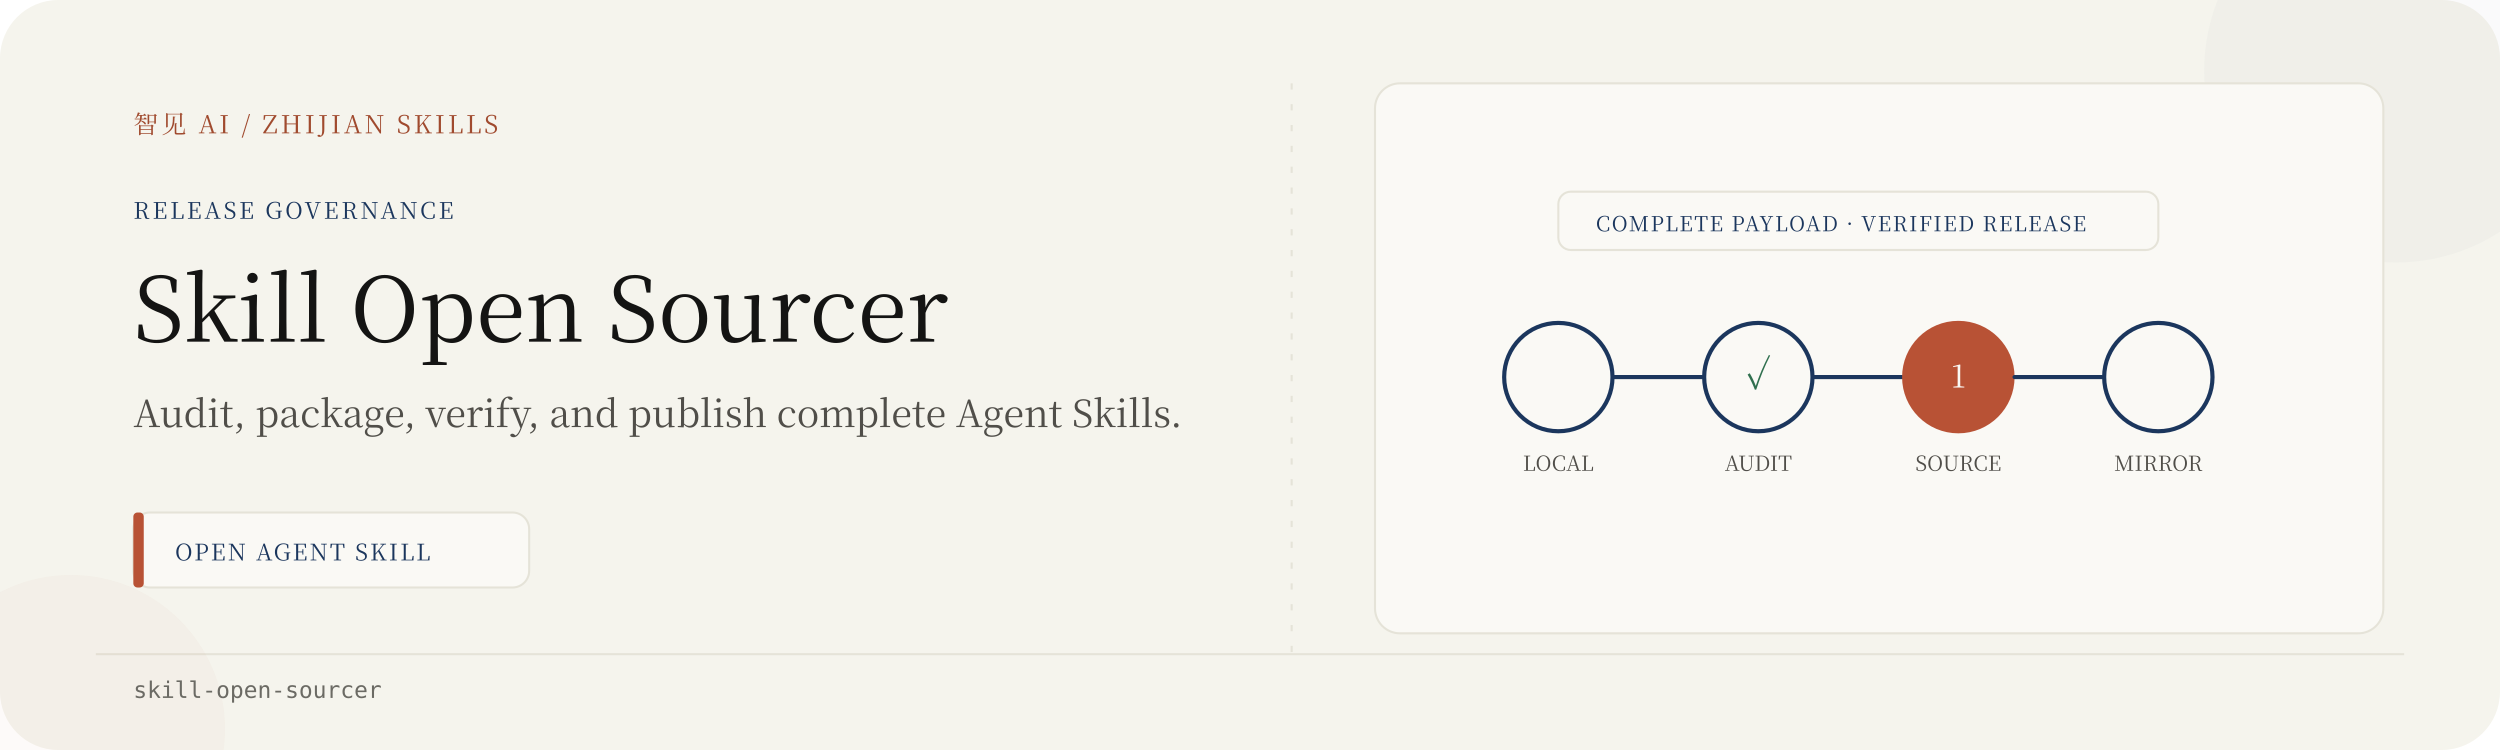
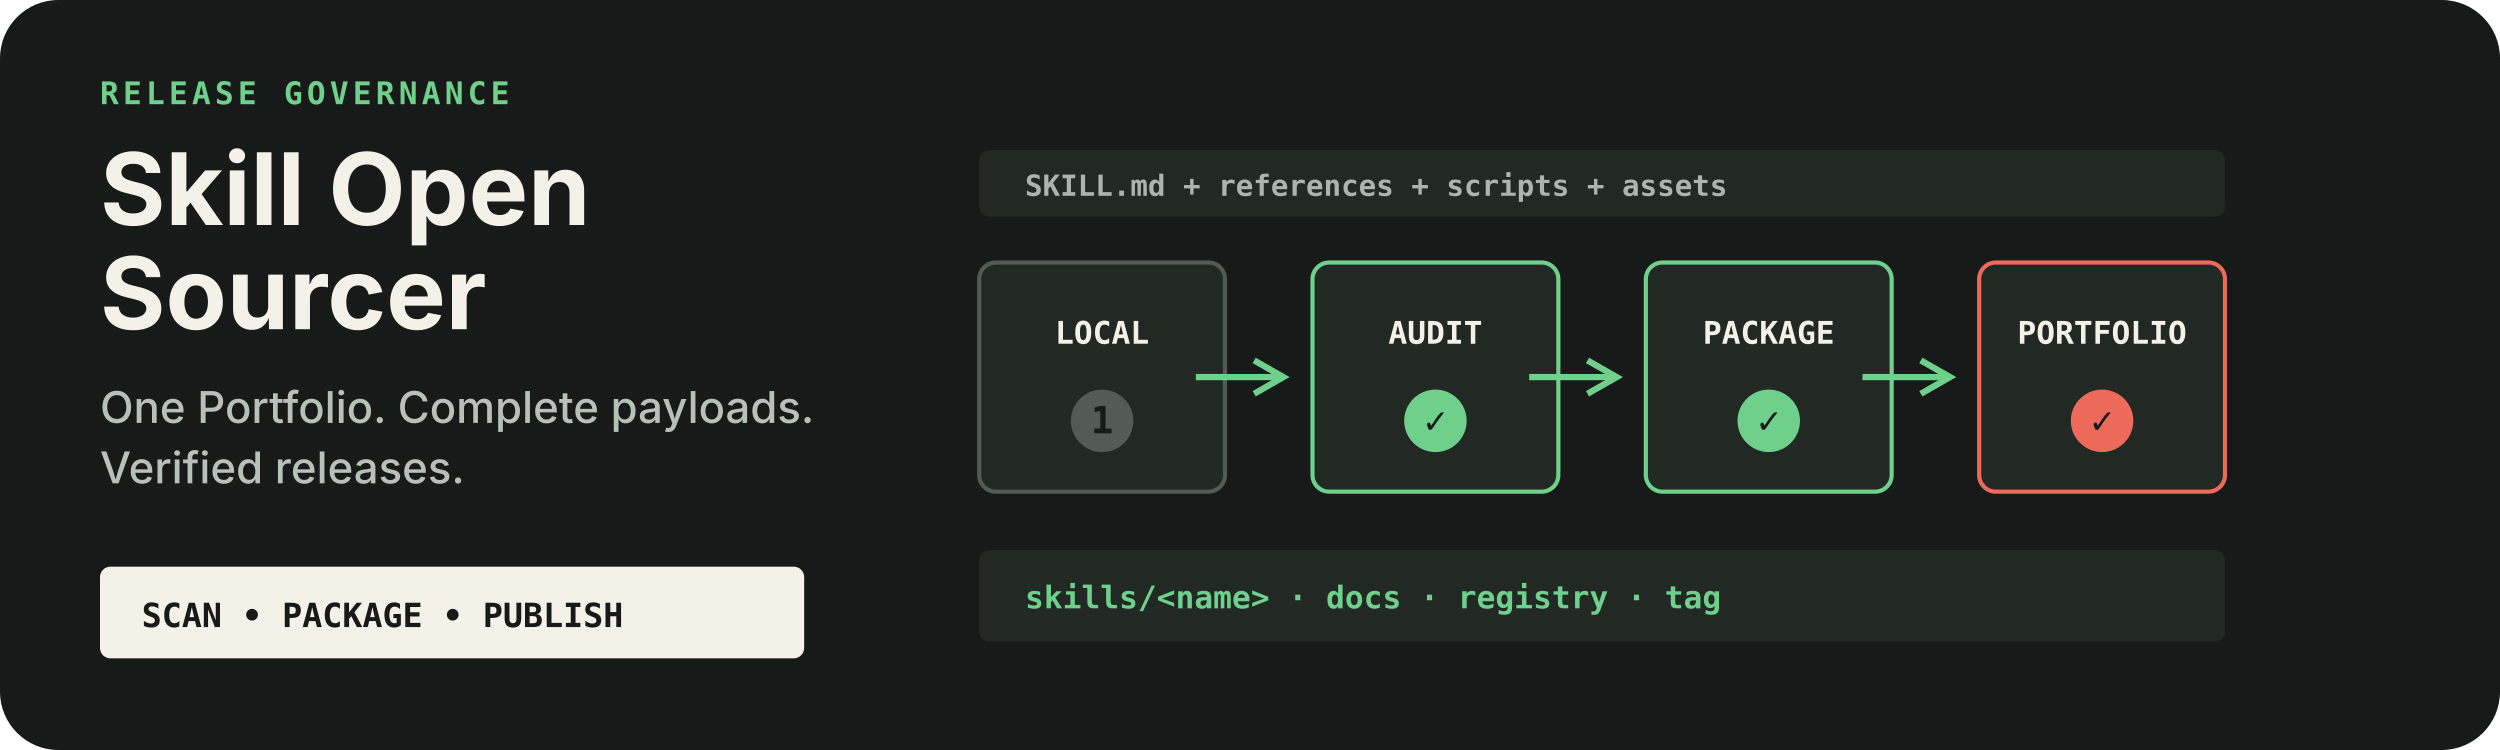
- <svg xmlns="http://www.w3.org/2000/svg" viewBox="0 0 1200 360" role="img" aria-labelledby="title desc">
-   <rect width="1200" height="360" rx="28" fill="#F5F4ED" />
-   <path d="M46 314 H1154" stroke="#E5E3D8" stroke-width="1" />
-   <path d="M620 40 V320" stroke="#E5E3D8" stroke-width="1" stroke-dasharray="3 7" />
-   <circle cx="1150" cy="34" r="92" fill="#1B365D" opacity="0.025" />
-   <circle cx="34" cy="350" r="74" fill="#B85235" opacity="0.035" />
-   <text x="64" y="64" fill="#A04A2E" font-family="'Source Han Serif SC VF','Source Han Serif SC','Noto Serif CJK SC','Songti SC',STSong,SimSun,Georgia,serif" font-size="12" font-weight="500" letter-spacing="1.4">智见 AI  /  ZHIJIAN SKILLS</text>
-   <text x="64" y="105" fill="#1B365D" font-family="'Source Han Serif SC VF','Source Han Serif SC','Noto Serif CJK SC','Songti SC',STSong,SimSun,Georgia,serif" font-size="11" font-weight="500" letter-spacing="1.3">RELEASE GOVERNANCE</text>
-   <text x="64" y="164" fill="#141413" font-family="'Source Han Serif SC VF','Source Han Serif SC','Noto Serif CJK SC','Songti SC',STSong,SimSun,Georgia,serif" font-size="43" font-weight="500">Skill Open Sourcer</text>
-   <text x="64" y="205" fill="#504E49" font-family="'Source Han Serif SC VF','Source Han Serif SC','Noto Serif CJK SC','Songti SC',STSong,SimSun,Georgia,serif" font-size="18" font-weight="400">Audit, package, verify, and publish complete Agent Skills.</text>
-   <rect x="64" y="246" width="190" height="36" rx="8" fill="#FAF9F5" stroke="#E5E3D8" stroke-width="1" />
-   <rect x="64" y="246" width="5" height="36" rx="2" fill="#B85235" stroke="none" stroke-width="1" />
-   <text x="84" y="269" fill="#1B365D" font-family="'Source Han Serif SC VF','Source Han Serif SC','Noto Serif CJK SC','Songti SC',STSong,SimSun,Georgia,serif" font-size="11" font-weight="500" letter-spacing="1">OPEN AGENT SKILL</text>
-   <text x="64" y="335" fill="#6B6A64" font-family="'SF Mono','JetBrains Mono',Menlo,Consolas,monospace" font-size="11" font-weight="400">skill-open-sourcer</text>
-   <rect x="660" y="40" width="484" height="264" rx="12" fill="#FAF9F5" stroke="#E5E3D8" stroke-width="1" />
-   <rect x="748" y="92" width="288" height="28" rx="6" fill="#FAF9F5" stroke="#E5E3D8" stroke-width="1" />
-   <text x="766" y="111" fill="#1B365D" font-family="'Source Han Serif SC VF','Source Han Serif SC','Noto Serif CJK SC','Songti SC',STSong,SimSun,Georgia,serif" font-size="10" font-weight="500" letter-spacing=".7">COMPLETE PAYLOAD  ·  VERIFIED RELEASE</text>
-   <circle cx="748" cy="181" r="26" fill="#FAF9F5" stroke="#1B365D" stroke-width="2" />
-   <text x="748" y="226" fill="#504E49" font-family="'Source Han Serif SC VF','Source Han Serif SC','Noto Serif CJK SC','Songti SC',STSong,SimSun,Georgia,serif" font-size="10" font-weight="500" text-anchor="middle">LOCAL</text>
-   <line x1="775" y1="181" x2="817" y2="181" stroke="#1B365D" stroke-width="2" stroke-linecap="round" />
-   <circle cx="844" cy="181" r="26" fill="#FAF9F5" stroke="#1B365D" stroke-width="2" />
-   <text x="844" y="226" fill="#504E49" font-family="'Source Han Serif SC VF','Source Han Serif SC','Noto Serif CJK SC','Songti SC',STSong,SimSun,Georgia,serif" font-size="10" font-weight="500" text-anchor="middle">AUDIT</text>
-   <line x1="871" y1="181" x2="913" y2="181" stroke="#1B365D" stroke-width="2" stroke-linecap="round" />
-   <circle cx="940" cy="181" r="26" fill="#B85235" stroke="#B85235" stroke-width="2" />
-   <text x="940" y="226" fill="#504E49" font-family="'Source Han Serif SC VF','Source Han Serif SC','Noto Serif CJK SC','Songti SC',STSong,SimSun,Georgia,serif" font-size="10" font-weight="500" text-anchor="middle">SOURCE</text>
-   <line x1="967" y1="181" x2="1009" y2="181" stroke="#1B365D" stroke-width="2" stroke-linecap="round" />
-   <circle cx="1036" cy="181" r="26" fill="#FAF9F5" stroke="#1B365D" stroke-width="2" />
-   <text x="1036" y="226" fill="#504E49" font-family="'Source Han Serif SC VF','Source Han Serif SC','Noto Serif CJK SC','Songti SC',STSong,SimSun,Georgia,serif" font-size="10" font-weight="500" text-anchor="middle">MIRROR</text>
-   <text x="844" y="187" fill="#2F6F4E" font-family="'Source Han Serif SC VF','Source Han Serif SC','Noto Serif CJK SC','Songti SC',STSong,SimSun,Georgia,serif" font-size="19" font-weight="500" text-anchor="middle">✓</text>
-   <text x="940" y="186" fill="#FAF9F5" font-family="'Source Han Serif SC VF','Source Han Serif SC','Noto Serif CJK SC','Songti SC',STSong,SimSun,Georgia,serif" font-size="15" font-weight="500" text-anchor="middle">1</text>
+ <svg xmlns="http://www.w3.org/2000/svg" viewBox="0 0 1200 360" role="img" aria-labelledby="title desc" data-composition="canonical-release-pipeline">
+   <rect width="1200" height="360" rx="28" fill="#171A18" />
+   <g data-composition="canonical-release-pipeline">
+     <text x="48" y="50" fill="#6FD08C" font-family="ui-monospace,'SFMono-Regular',Menlo,monospace" font-size="15" font-weight="800" letter-spacing="2">RELEASE GOVERNANCE</text>
+     <text x="48" y="108" fill="#F4F1E8" font-family="-apple-system,BlinkMacSystemFont,'Segoe UI','PingFang SC',sans-serif" font-size="48" font-weight="730">Skill Open</text>
+     <text x="48" y="158" fill="#F4F1E8" font-family="-apple-system,BlinkMacSystemFont,'Segoe UI','PingFang SC',sans-serif" font-size="48" font-weight="730">Sourcer</text>
+     <text x="48" y="203" fill="#B8C0BA" font-family="-apple-system,BlinkMacSystemFont,'Segoe UI','PingFang SC',sans-serif" font-size="21" font-weight="500">One Portfolio. Complete payloads.</text>
+     <text x="48" y="232" fill="#B8C0BA" font-family="-apple-system,BlinkMacSystemFont,'Segoe UI','PingFang SC',sans-serif" font-size="21" font-weight="500">Verified releases.</text>
+     <rect x="48" y="272" width="338" height="44" rx="5" fill="#F4F1E8" stroke="none" stroke-width="1" />
+     <text x="68" y="301" fill="#171A18" font-family="ui-monospace,'SFMono-Regular',Menlo,monospace" font-size="16" font-weight="800">SCAN  •  PACKAGE  •  PUBLISH</text>
+     <rect x="470" y="126" width="118" height="110" rx="8" fill="#222824" stroke="#525B55" stroke-width="2" />
+     <text x="529" y="165" fill="#F4F1E8" font-family="ui-monospace,'SFMono-Regular',Menlo,monospace" font-size="15" font-weight="800" text-anchor="middle">LOCAL</text>
+     <circle cx="529" cy="202" r="15" fill="#525B55" stroke="none" stroke-width="1" />
+     <text x="529" y="208" fill="#171A18" font-family="ui-monospace,'SFMono-Regular',Menlo,monospace" font-size="18" font-weight="850" text-anchor="middle">1</text>
+     <line x1="574" y1="181" x2="616" y2="181" stroke="#6FD08C" stroke-width="3" />
+     <path d="M602 173 L616 181 L602 189" fill="none" stroke="#6FD08C" stroke-width="3" />
+     <rect x="630" y="126" width="118" height="110" rx="8" fill="#222824" stroke="#6FD08C" stroke-width="2" />
+     <text x="689" y="165" fill="#F4F1E8" font-family="ui-monospace,'SFMono-Regular',Menlo,monospace" font-size="15" font-weight="800" text-anchor="middle">AUDIT</text>
+     <circle cx="689" cy="202" r="15" fill="#6FD08C" stroke="none" stroke-width="1" />
+     <text x="689" y="208" fill="#171A18" font-family="ui-monospace,'SFMono-Regular',Menlo,monospace" font-size="18" font-weight="850" text-anchor="middle">✓</text>
+     <line x1="734" y1="181" x2="776" y2="181" stroke="#6FD08C" stroke-width="3" />
+     <path d="M762 173 L776 181 L762 189" fill="none" stroke="#6FD08C" stroke-width="3" />
+     <rect x="790" y="126" width="118" height="110" rx="8" fill="#222824" stroke="#6FD08C" stroke-width="2" />
+     <text x="849" y="165" fill="#F4F1E8" font-family="ui-monospace,'SFMono-Regular',Menlo,monospace" font-size="15" font-weight="800" text-anchor="middle">PACKAGE</text>
+     <circle cx="849" cy="202" r="15" fill="#6FD08C" stroke="none" stroke-width="1" />
+     <text x="849" y="208" fill="#171A18" font-family="ui-monospace,'SFMono-Regular',Menlo,monospace" font-size="18" font-weight="850" text-anchor="middle">✓</text>
+     <line x1="894" y1="181" x2="936" y2="181" stroke="#6FD08C" stroke-width="3" />
+     <path d="M922 173 L936 181 L922 189" fill="none" stroke="#6FD08C" stroke-width="3" />
+     <rect x="950" y="126" width="118" height="110" rx="8" fill="#222824" stroke="#ED6A5A" stroke-width="2" />
+     <text x="1009" y="165" fill="#F4F1E8" font-family="ui-monospace,'SFMono-Regular',Menlo,monospace" font-size="15" font-weight="800" text-anchor="middle">PORTFOLIO</text>
+     <circle cx="1009" cy="202" r="15" fill="#ED6A5A" stroke="none" stroke-width="1" />
+     <text x="1009" y="208" fill="#171A18" font-family="ui-monospace,'SFMono-Regular',Menlo,monospace" font-size="18" font-weight="850" text-anchor="middle">✓</text>
+     <rect x="470" y="72" width="598" height="32" rx="5" fill="#222824" stroke="none" stroke-width="1" />
+     <text x="492" y="94" fill="#AAB5AD" font-family="ui-monospace,'SFMono-Regular',Menlo,monospace" font-size="14" font-weight="650">SKILL.md + references + scripts + assets</text>
+     <rect x="470" y="264" width="598" height="44" rx="5" fill="#222824" stroke="none" stroke-width="1" />
+     <text x="492" y="292" fill="#6FD08C" font-family="ui-monospace,'SFMono-Regular',Menlo,monospace" font-size="15" font-weight="700">skills/&lt;name&gt;  ·  docs  ·  registry  ·  tag</text>
+   </g>
</svg>
